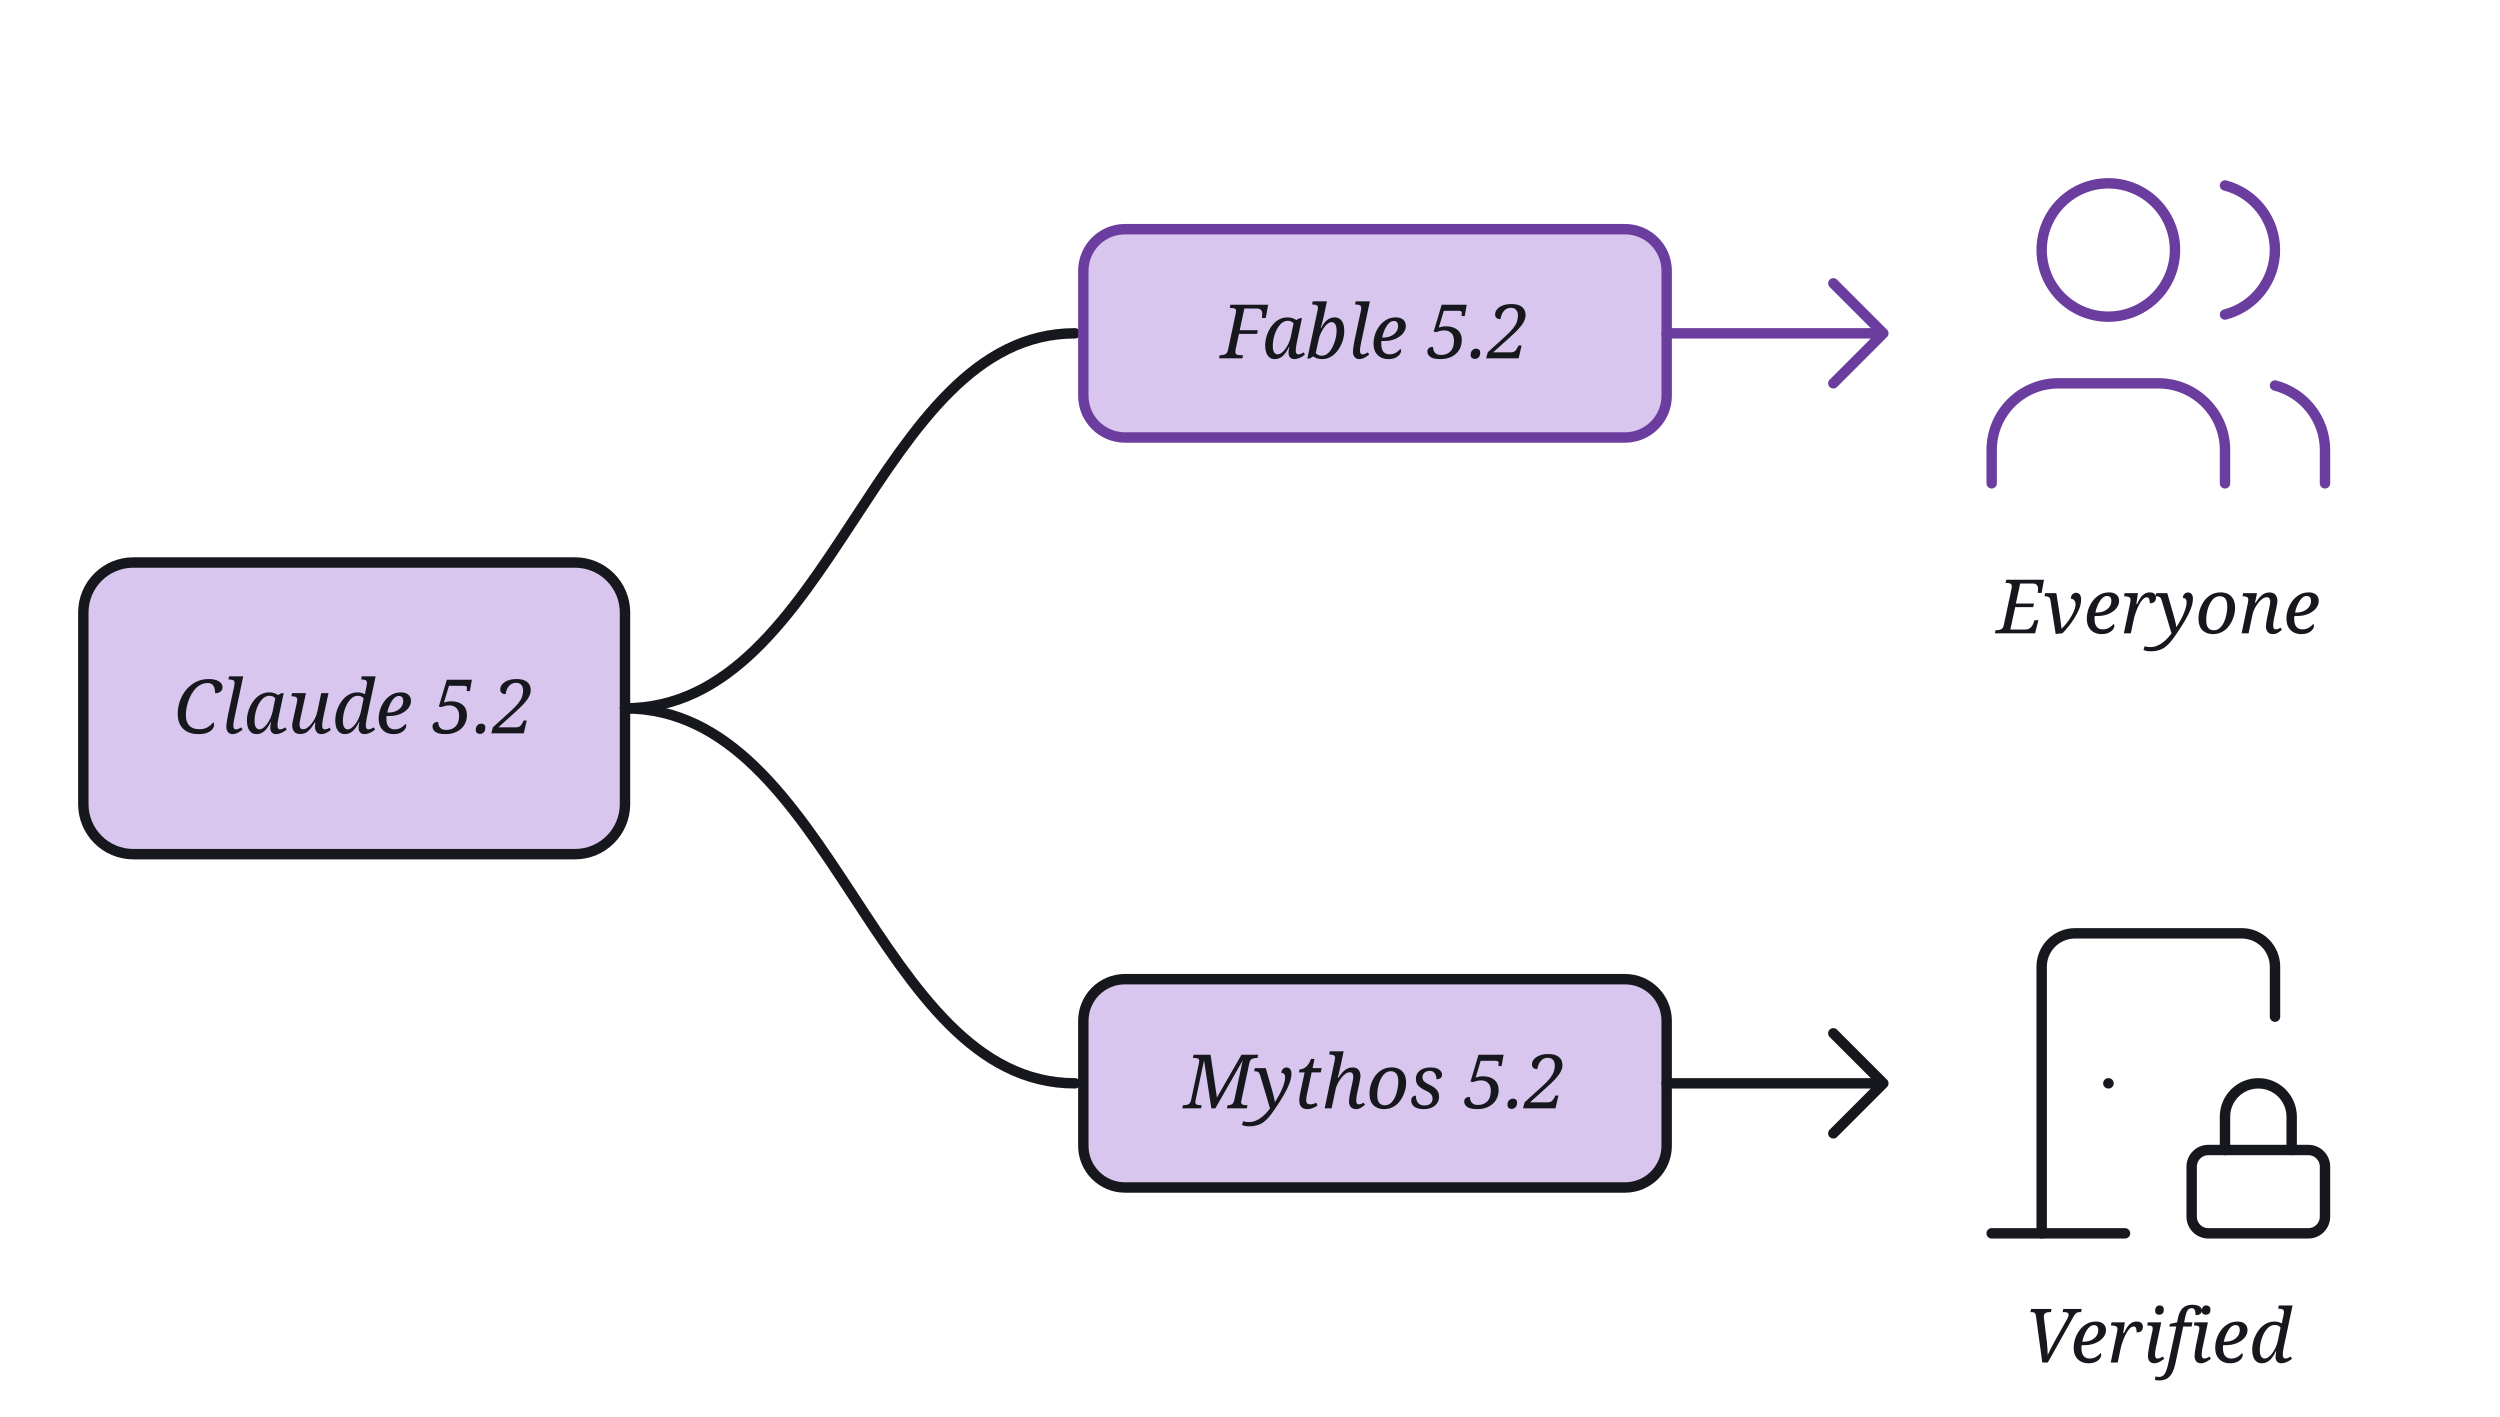
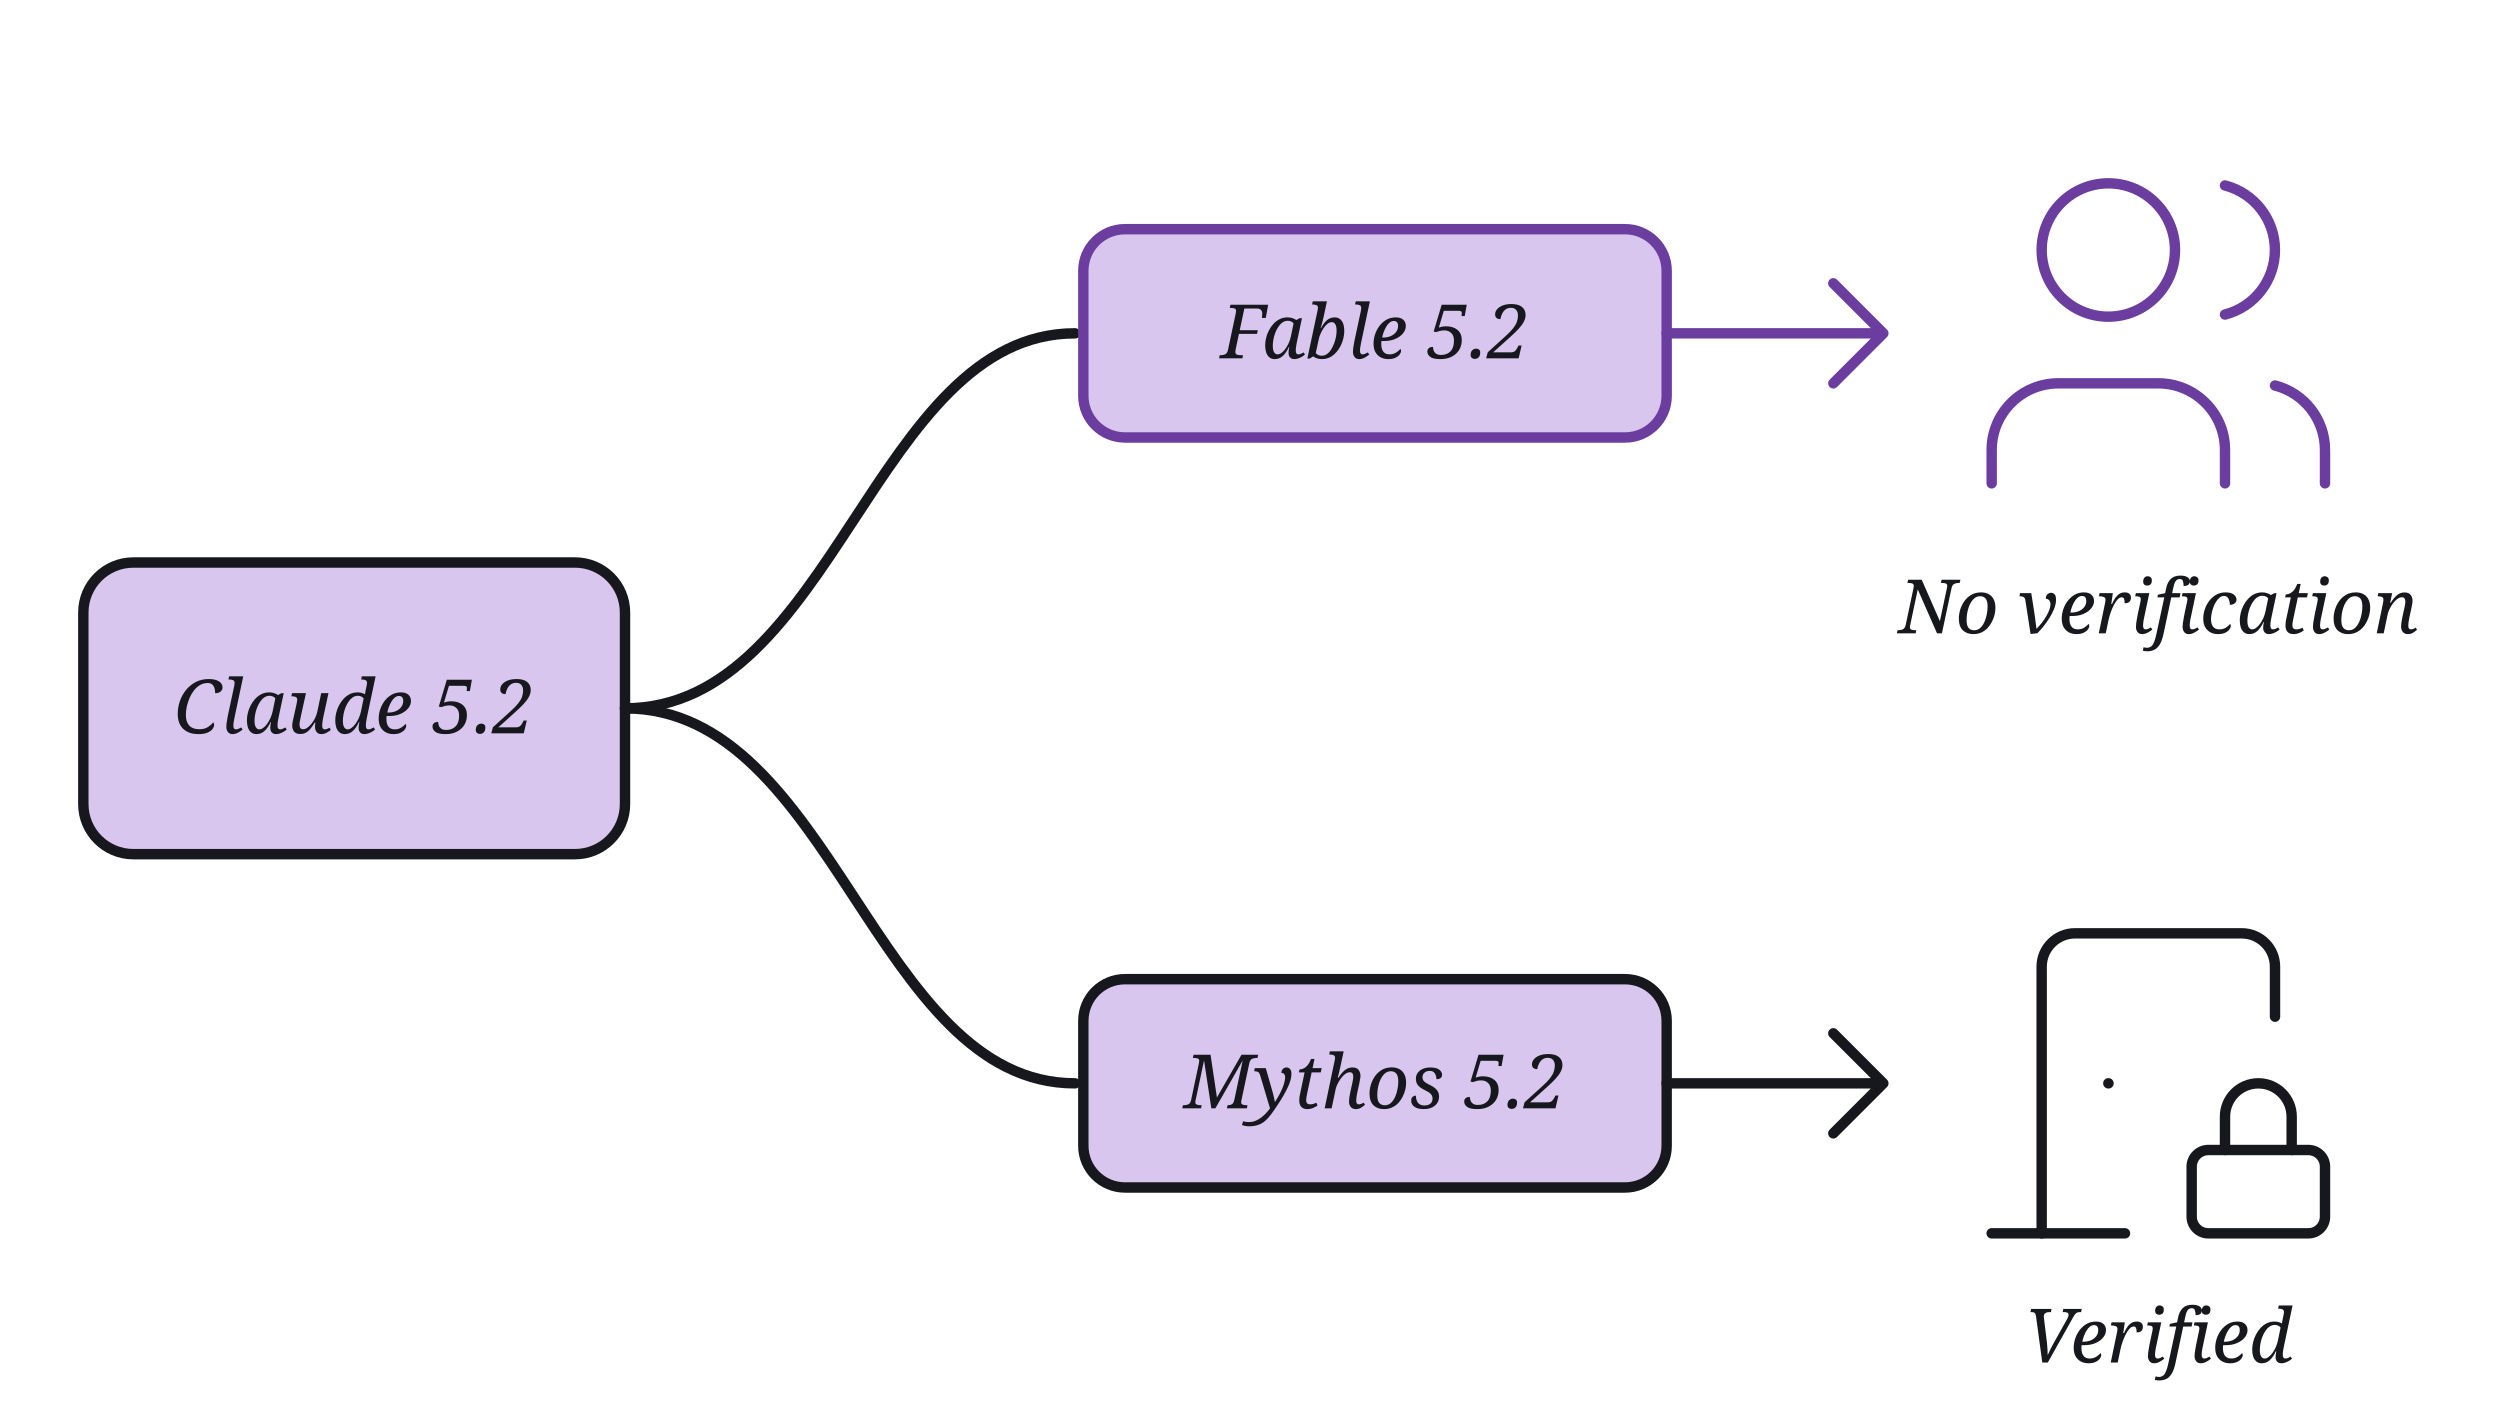
<svg xmlns="http://www.w3.org/2000/svg" class="ilu-d" viewBox="0 0 600 340">
  <style>svg.ilu-d{background:var(--sec-tinte,#eee6f7)}.ilu-d .t{stroke: var(--ilu-tinta,#16181d); fill: none; stroke-width: 2.5; stroke-linecap: round; stroke-linejoin: round;}.ilu-d .a{stroke: var(--ilu-azul,#6a3d9e); fill: none; stroke-width: 2.5; stroke-linecap: round; stroke-linejoin: round;}.ilu-d .r{stroke: var(--ilu-rojo,#c8202c); fill: none; stroke-width: 2.5; stroke-linecap: round; stroke-linejoin: round;}.ilu-d .fa{fill: var(--ilu-relleno,#d8c6ee); stroke: none;}.ilu-d .ft{fill: var(--ilu-tinta,#16181d); stroke: none;}.ilu-d .fz{fill: var(--ilu-azul,#6a3d9e); stroke: none;}.ilu-d .lbl{fill: var(--ilu-tinta,#16181d); font-family: 'Newsreader', Georgia, serif; font-style: italic; font-size: 18px;}.ilu-d .num{fill: var(--ilu-tinta,#16181d); font-family: 'Newsreader', Georgia, serif; font-size: 34px; font-weight: 600;}.ilu-d .num-tres{font-size: 38px; font-weight: 700;}.ilu-d .nom-chatgpt{fill: var(--c-herramientas,#1c3faa);}.ilu-d .nom-vce{fill: var(--c-comunidad,#1d7547);}.ilu-d .nom-edumedia{fill: var(--c-multimedia,#a8206f);}.ilu-d .total{fill: var(--ilu-tinta,#16181d); font-family: 'Newsreader', Georgia, serif; font-size: 60px; font-weight: 700;}.ilu-d g.li2{stroke-width: 1.25;}.ilu-d g.li3{stroke-width: 0.833;}.ilu-d g.li4{stroke-width: 0.625;}</style>
  <rect class="fa" x="20" y="135" width="130" height="70" rx="12" />
  <rect class="t" x="20" y="135" width="130" height="70" rx="12" />
  <text class="lbl" x="85" y="176" text-anchor="middle">Claude 5.2</text>
  <path class="t" d="M150 170 C200 170 210 80 258 80" />
  <path class="t" d="M150 170 C200 170 210 260 258 260" />
  <rect class="fa" x="260" y="55" width="140" height="50" rx="10" />
  <rect class="a" x="260" y="55" width="140" height="50" rx="10" />
  <text class="lbl" x="330" y="86" text-anchor="middle">Fable 5.2</text>
  <rect class="fa" x="260" y="235" width="140" height="50" rx="10" />
  <rect class="t" x="260" y="235" width="140" height="50" rx="10" />
  <text class="lbl" x="330" y="266" text-anchor="middle">Mythos 5.2</text>
  <path class="a" d="M400 80 H452 M440 68 L452 80 L440 92" />
  <path class="t" d="M400 260 H452 M440 248 L452 260 L440 272" />
  <g class="a li4" transform="translate(470 32) scale(4)">
    <path d="M16 21v-2a4 4 0 0 0-4-4H6a4 4 0 0 0-4 4v2" />
    <path d="M16 3.128a4 4 0 0 1 0 7.744" />
    <path d="M22 21v-2a4 4 0 0 0-3-3.87" />
    <circle cx="9" cy="7" r="4" />
  </g>
  <g class="t li4" transform="translate(470 212) scale(4)">
    <path d="M19 8V5a2 2 0 00-2-2H7a2 2 0 00-2 2v16" />
    <path d="M2 21h8" />
    <path d="M20 16v-2a2 2 0 00-4 0v2" />
    <path d="M9 12h.01" />
    <rect x="14" y="16" width="8" height="5" rx="1" />
  </g>
-   <text class="lbl" x="518" y="152" text-anchor="middle">Everyone</text>
+   <text class="lbl" x="518" y="152" text-anchor="middle">No verification</text>
  <text class="lbl" x="518" y="327" text-anchor="middle">Verified</text>
</svg>
